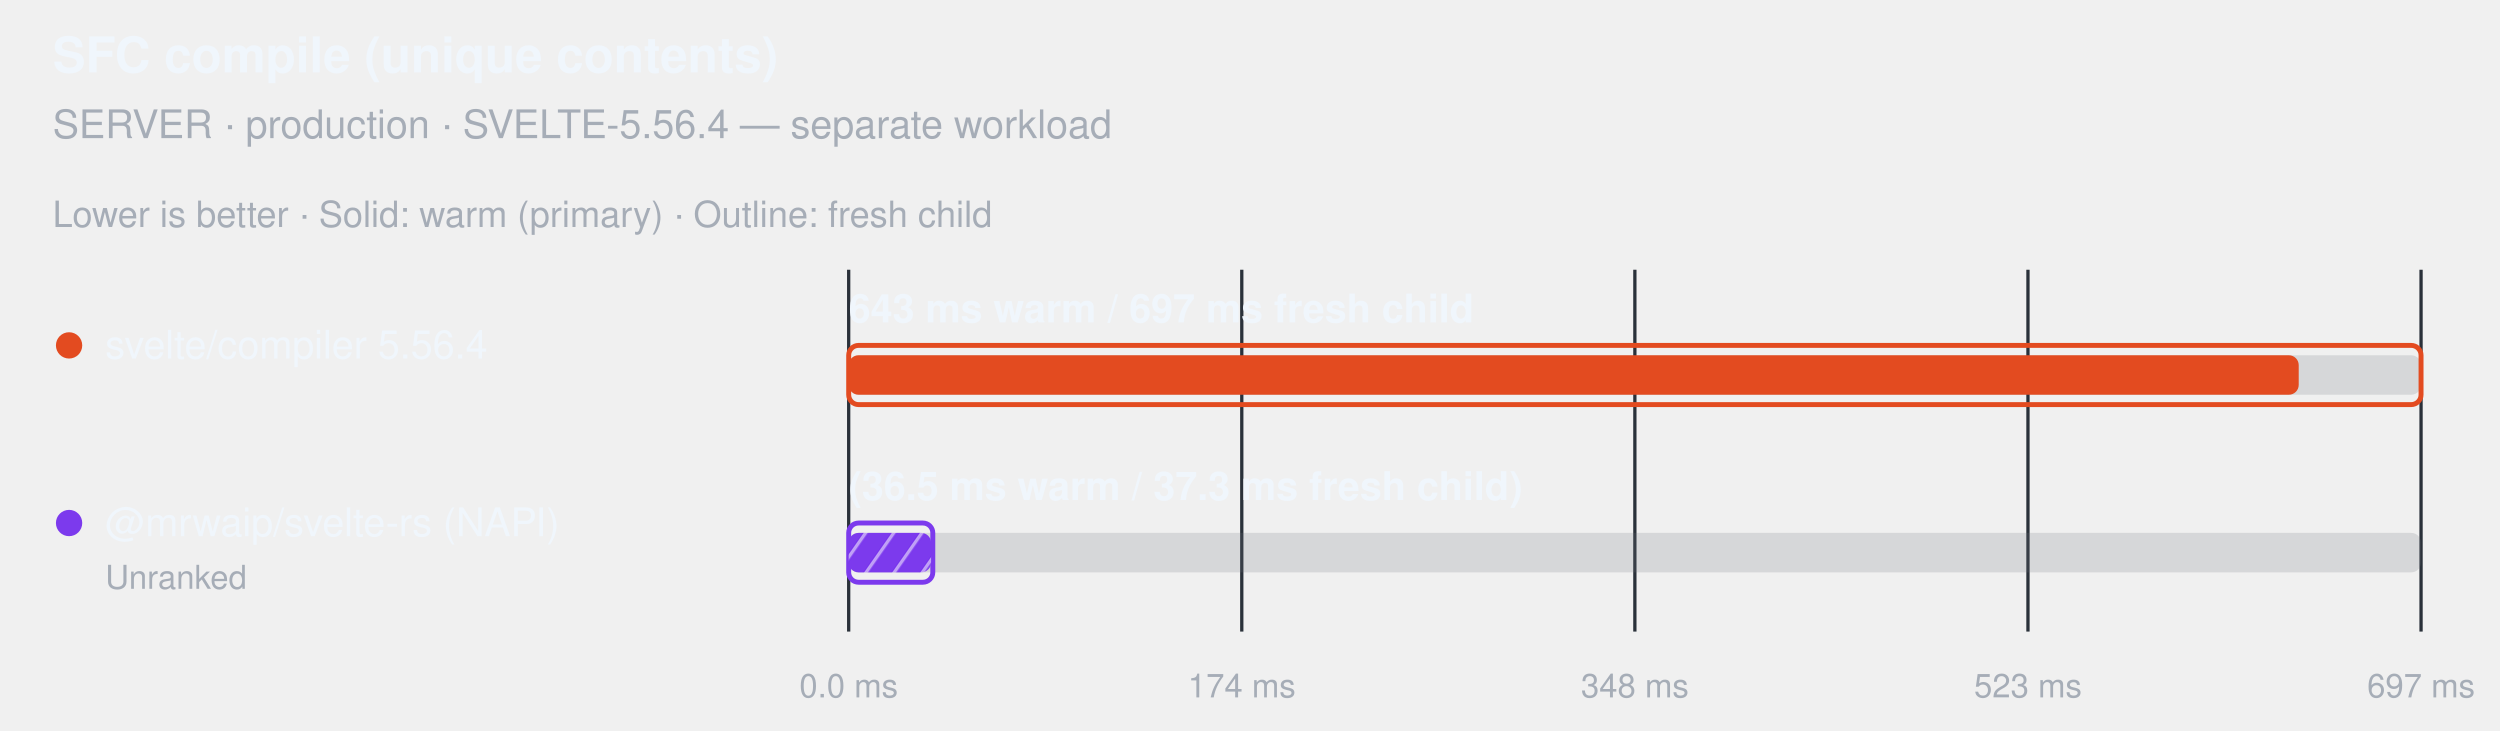
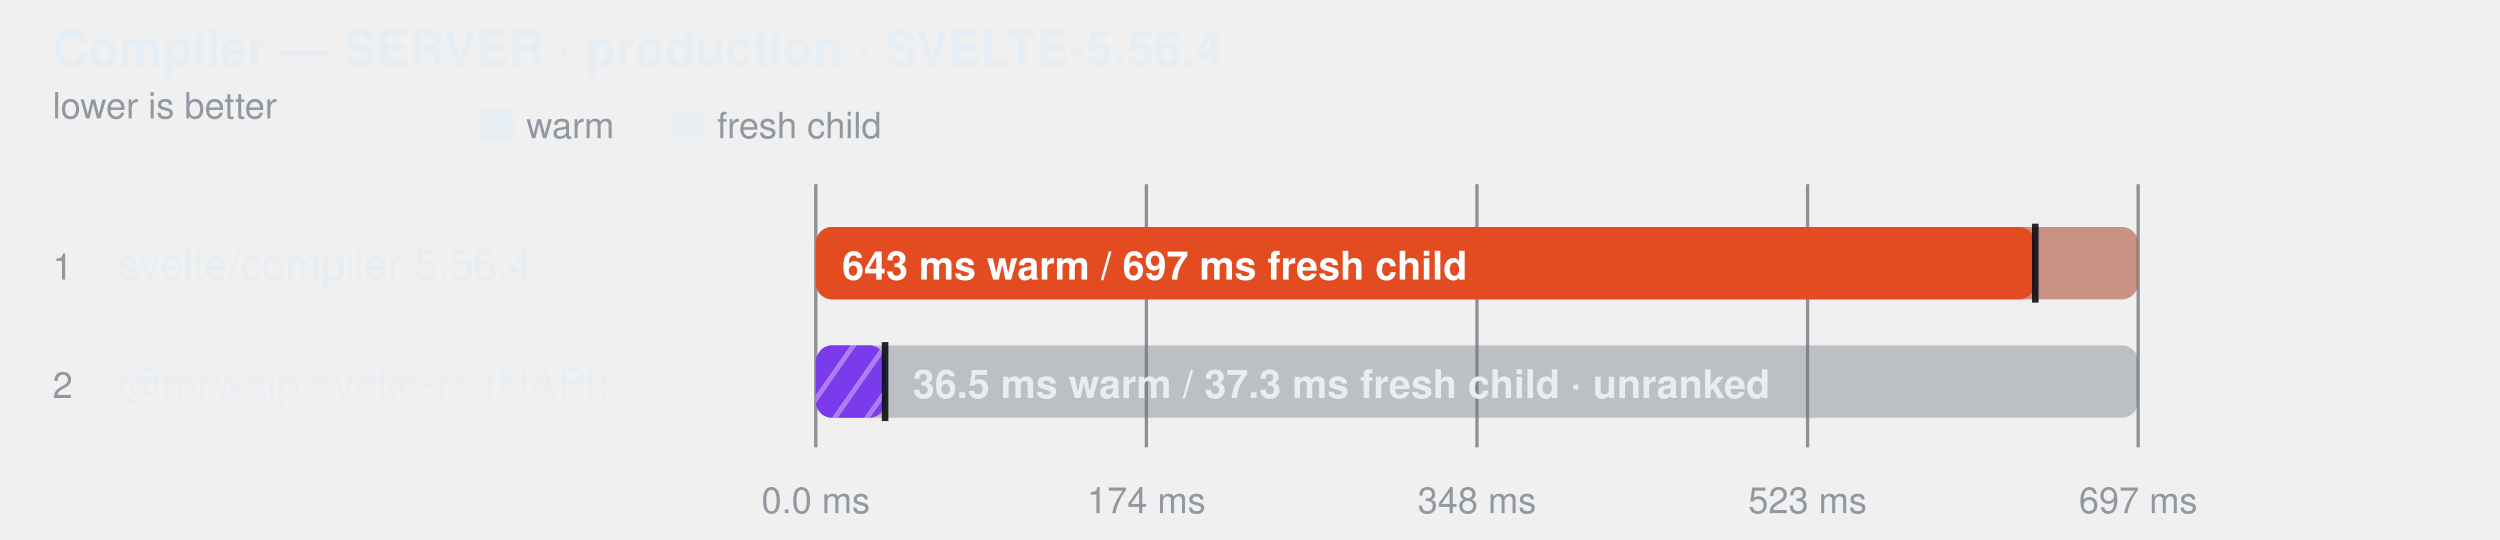
- <svg xmlns="http://www.w3.org/2000/svg" width="760" height="222" viewBox="0 0 760 222" role="img" aria-label="SFC compile (unique contents)">
-   <style>text{font-family:-apple-system,BlinkMacSystemFont,"Segoe UI",Helvetica,Arial,sans-serif;}</style>
-   <text x="16" y="22" fill="#f0f6fc" font-size="15" font-weight="600">SFC compile (unique contents)</text>
-   <text x="16" y="42" fill="#a6adb7" font-size="12">SERVER · production · SVELTE-5.56.4 — separate workload</text>
-   <text x="16" y="69" fill="#a6adb7" font-size="11">Lower is better · Solid: warm (primary) · Outline: fresh child</text>
-   <line x1="258" y1="82" x2="258" y2="192" stroke="#2a313a" />
-   <text x="258" y="212" fill="#a6adb7" font-size="10" text-anchor="middle">0.0 ms</text>
-   <line x1="377.5" y1="82" x2="377.5" y2="192" stroke="#2a313a" />
-   <text x="377.5" y="212" fill="#a6adb7" font-size="10" text-anchor="middle">174 ms</text>
-   <line x1="497" y1="82" x2="497" y2="192" stroke="#2a313a" />
-   <text x="497" y="212" fill="#a6adb7" font-size="10" text-anchor="middle">348 ms</text>
-   <line x1="616.5" y1="82" x2="616.5" y2="192" stroke="#2a313a" />
-   <text x="616.5" y="212" fill="#a6adb7" font-size="10" text-anchor="middle">523 ms</text>
-   <line x1="736" y1="82" x2="736" y2="192" stroke="#2a313a" />
-   <text x="736" y="212" fill="#a6adb7" font-size="10" text-anchor="middle">697 ms</text>
-   <g data-tool="svelte/compiler 5.56.4">
-     <circle cx="21" cy="105" r="4" fill="#e34b20" />
-     <text x="32" y="109" fill="#f0f6fc" font-size="12" font-weight="500">svelte/compiler 5.56.4</text>
-     <rect x="258" y="108" width="478" height="12" rx="3" fill="#6e768133" />
-     <rect data-series="fresh" x="258" y="105" width="478.00" height="18" rx="3" fill="none" stroke="#e34b20" stroke-width="1.5" />
-     <rect data-series="primary" x="258" y="108" width="440.81" height="12" rx="3" fill="#e34b20" />
-     <text x="258" y="98" fill="#f0f6fc" font-size="12" font-weight="600">643 ms warm / 697 ms fresh child</text>
-   </g>
-   <g data-tool="@mrwaip/svelte-rs (NAPI)">
-     <circle cx="21" cy="159" r="4" fill="#7c3aed" />
-     <text x="32" y="163" fill="#f0f6fc" font-size="12" font-weight="500">@mrwaip/svelte-rs (NAPI)</text>
-     <text x="32" y="179" fill="#a6adb7" font-size="10">Unranked</text>
-     <defs>
-       <pattern id="hatch-1" width="7" height="7" patternUnits="userSpaceOnUse" patternTransform="rotate(35)">
-         <rect width="7" height="7" fill="#7c3aed" />
-         <line x1="0" y1="0" x2="0" y2="7" stroke="#fff" stroke-width="2" stroke-opacity="0.5" />
-       </pattern>
-     </defs>
-     <rect x="258" y="162" width="478" height="12" rx="3" fill="#6e768133" />
-     <rect data-series="fresh" x="258" y="159" width="25.57" height="18" rx="3" fill="none" stroke="#7c3aed" stroke-width="1.5" />
-     <rect data-series="primary" x="258" y="162" width="25.05" height="12" rx="3" fill="url(#hatch-1)" />
-     <text x="258" y="152" fill="#f0f6fc" font-size="12" font-weight="600">(36.5 ms warm / 37.3 ms fresh child)</text>
-   </g>
+ <svg xmlns="http://www.w3.org/2000/svg" width="760" height="164" viewBox="0 0 760 164" role="img" aria-label="Compiler — SERVER · production · SVELTE-5.56.4">
+   <style>
+     text { font-family: -apple-system, BlinkMacSystemFont, "Segoe UI", Helvetica, Arial, sans-serif; }
+   </style>
+   <defs>
+     <pattern id="hatch-1" width="8" height="8" patternUnits="userSpaceOnUse" patternTransform="rotate(35)">
+       <rect width="8" height="8" fill="#7c3aed" />
+       <line x1="0" y1="0" x2="0" y2="8" stroke="#fff" stroke-width="3" opacity="0.35" />
+     </pattern>
+   </defs>
+   <text fill="#e6edf3" x="16" y="20" font-size="15" font-weight="600">Compiler — SERVER · production · SVELTE-5.56.4</text>
+   <text fill="#9198a1" x="16" y="36" font-size="11">lower is better</text>
+   <rect x="146" y="33" width="10" height="10" rx="2" fill="#e6edf3" />
+   <text fill="#9198a1" x="160" y="42" font-size="11">warm</text>
+   <rect x="204" y="33" width="10" height="10" rx="2" fill="#e6edf3" fill-opacity="0.38" />
+   <text fill="#9198a1" x="218" y="42" font-size="11">fresh child</text>
+   <line x1="248" y1="56" x2="248" y2="136" stroke="#3d444d" stroke-opacity="0.55" />
+   <text fill="#9198a1" x="248" y="156" text-anchor="middle" font-size="11">0.0 ms</text>
+   <line x1="348.5" y1="56" x2="348.5" y2="136" stroke="#3d444d" stroke-opacity="0.55" />
+   <text fill="#9198a1" x="348.5" y="156" text-anchor="middle" font-size="11">174 ms</text>
+   <line x1="449" y1="56" x2="449" y2="136" stroke="#3d444d" stroke-opacity="0.55" />
+   <text fill="#9198a1" x="449" y="156" text-anchor="middle" font-size="11">348 ms</text>
+   <line x1="549.5" y1="56" x2="549.5" y2="136" stroke="#3d444d" stroke-opacity="0.55" />
+   <text fill="#9198a1" x="549.5" y="156" text-anchor="middle" font-size="11">523 ms</text>
+   <line x1="650" y1="56" x2="650" y2="136" stroke="#3d444d" stroke-opacity="0.55" />
+   <text fill="#9198a1" x="650" y="156" text-anchor="middle" font-size="11">697 ms</text>
+   <text fill="#9198a1" x="16" y="85" font-size="11">1</text>
+   <text fill="#e6edf3" x="36" y="85" font-size="13">svelte/compiler 5.56.4</text>
+   <rect x="248" y="69" width="402" height="22" rx="5" fill="#6e768166" />
+   <rect x="248" y="69" width="402.0" height="22" rx="5" fill="#e34b20" fill-opacity="0.38" />
+   <rect x="248" y="69" width="370.7" height="22" rx="5" fill="#e34b20" fill-opacity="1" />
+   <line x1="618.719" y1="68" x2="618.719" y2="92" stroke="#0d1117" stroke-width="2" stroke-opacity="0.9" />
+   <text fill="#ffffff" x="256" y="85" font-size="12" font-weight="600">643 ms warm / 697 ms fresh child</text>
+   <text fill="#9198a1" x="16" y="121" font-size="11">2</text>
+   <text fill="#e6edf3" x="36" y="121" font-size="13" fill-opacity="0.62">@mrwaip/svelte-rs (NAPI)</text>
+   <line x1="36" y1="116" x2="240" y2="116" stroke="#e6edf3" stroke-opacity="0.45" />
+   <rect x="248" y="105" width="402" height="22" rx="5" fill="#6e768166" />
+   <rect x="248" y="105" width="21.5" height="22" rx="5" fill="url(#hatch-1)" fill-opacity="0.38" />
+   <rect x="248" y="105" width="21.1" height="22" rx="5" fill="url(#hatch-1)" fill-opacity="1" />
+   <line x1="269.065" y1="104" x2="269.065" y2="128" stroke="#0d1117" stroke-width="2" stroke-opacity="0.9" />
+   <text fill="#e6edf3" x="277.508" y="121" font-size="12" font-weight="600">36.5 ms warm / 37.3 ms fresh child · unranked</text>
</svg>
